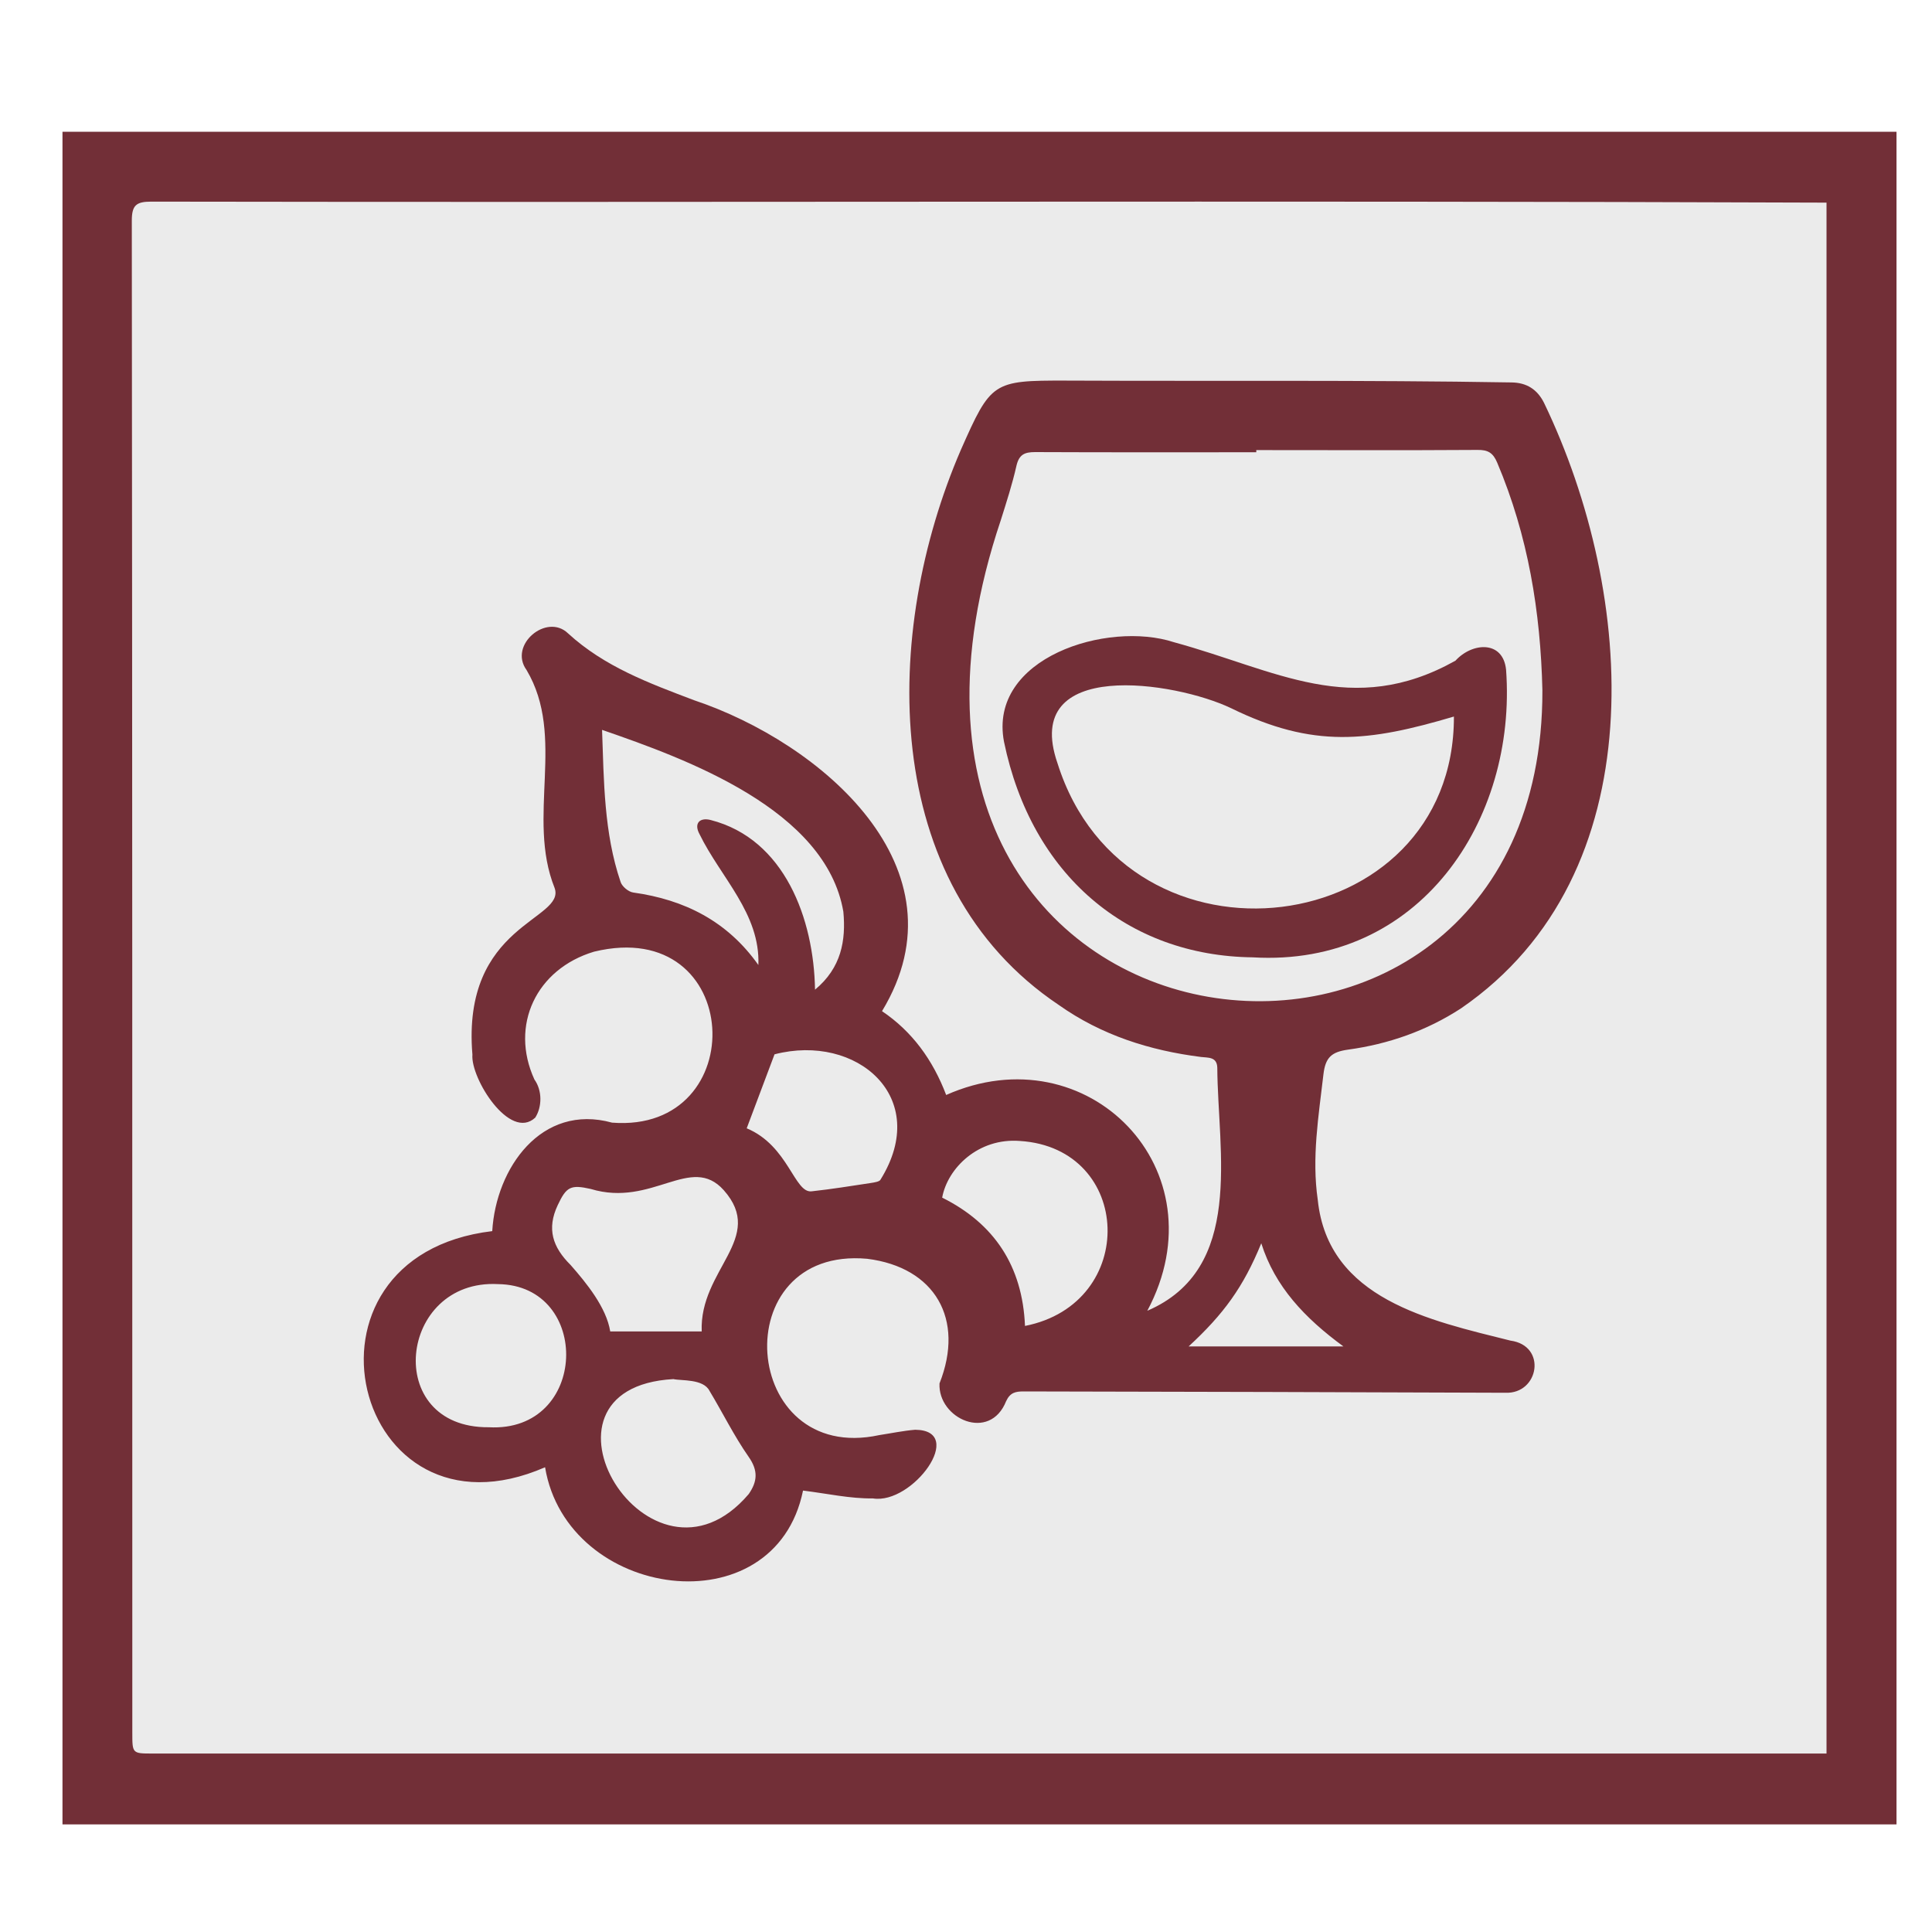
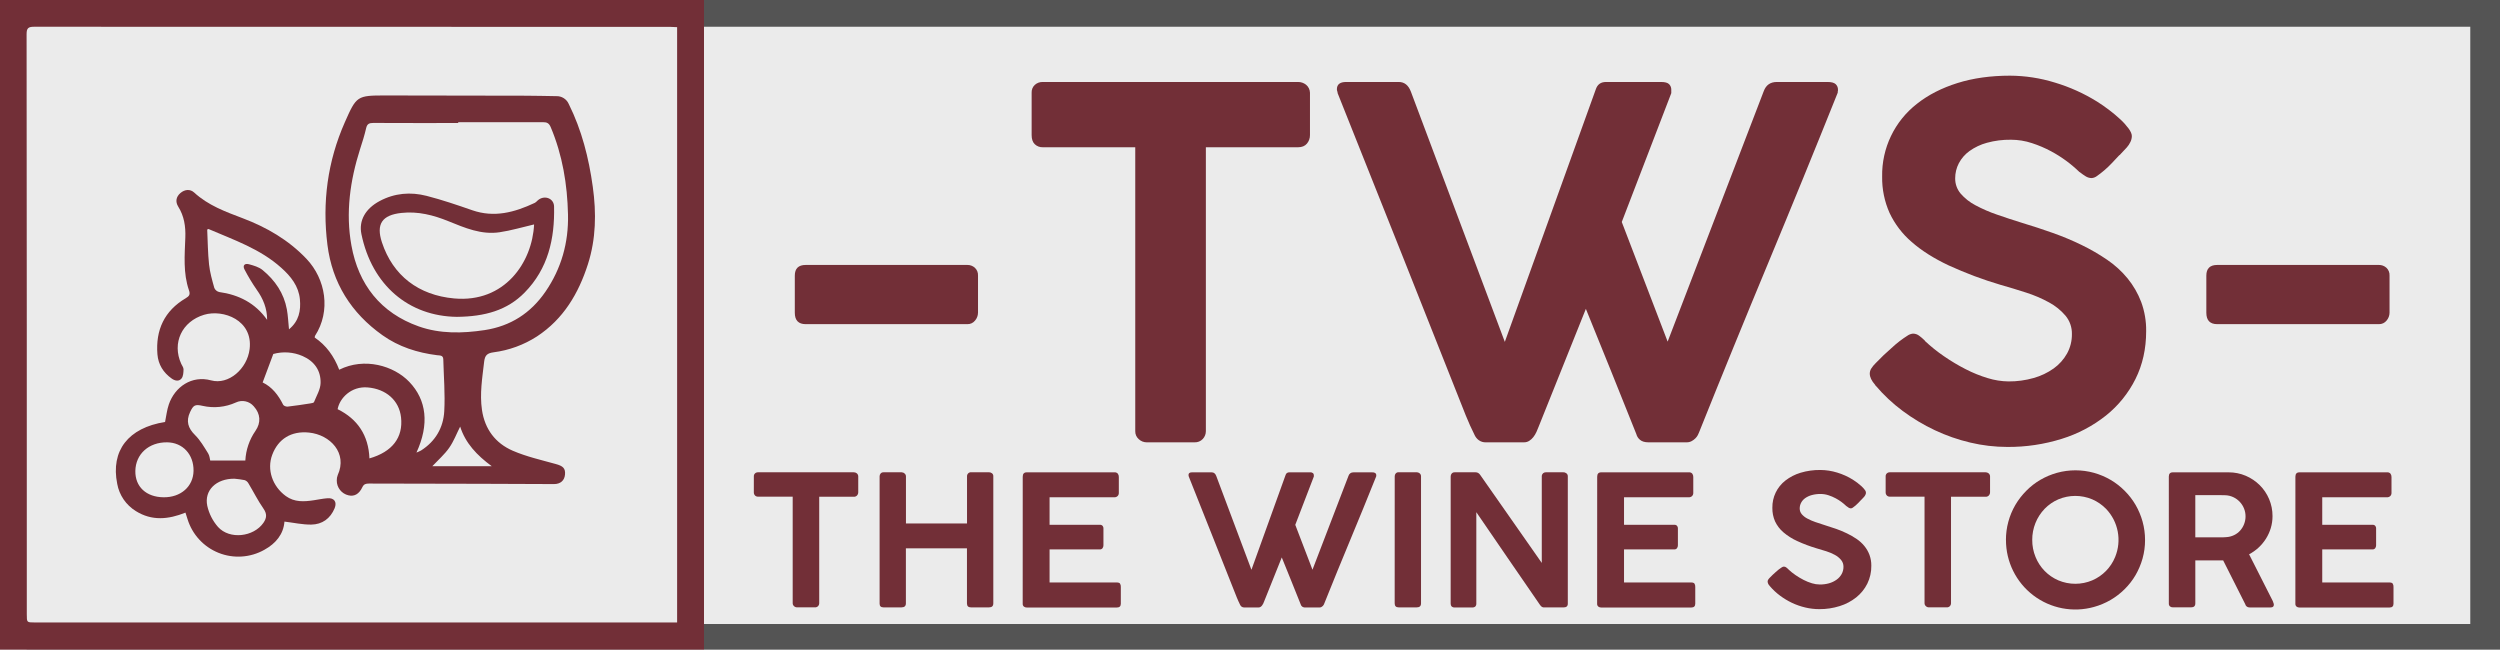
- <svg xmlns="http://www.w3.org/2000/svg" version="1.1" id="LOGO" x="0px" y="0px" viewBox="0 0 1159.4 1159.4" style="enable-background:new 0 0 1159.4 1159.4;" xml:space="preserve">
-   <style type="text/css">
- 	.st0{fill:#EBEBEB;}
- 	.st1{fill:#722F37;}
- </style>
-   <rect id="RECTANGULO_LOGO_INTERNO_1_" x="37.5" y="79.1" class="st0" width="1100.6" height="1015.7" />
+ <svg xmlns="http://www.w3.org/2000/svg" id="LOGO" viewBox="0 0 2060.51 535.46">
+   <defs>
+     <style>.cls-1{fill:#545454;}.cls-2{fill:#ebebeb;}.cls-3{fill:#722f37;}</style>
+   </defs>
+   <rect id="RECTANGULO_TEXTO_EXTERNO" data-name="RECTANGULO TEXTO EXTERNO" class="cls-1" x="21.92" width="2038.59" height="535.46" />
+   <rect id="RECTANGULO_TEXTO_INTERNO" data-name="RECTANGULO TEXTO INTERNO" class="cls-2" x="580.24" y="22.04" width="1455.77" height="492.27" />
+   <g id="TEXTO">
+     <g id="TWS">
+       <path class="cls-3" d="M734.29,1049.61q0-8.8,9-8.8h133.2a9.05,9.05,0,0,1,6.2,2.3,8.23,8.23,0,0,1,2.6,6.5v30.6a10.06,10.06,0,0,1-2.4,6.4,7.78,7.78,0,0,1-6.4,3H743.29q-9,0-9-9.4Z" transform="translate(-79.21 -822.44)" />
+       <path class="cls-3" d="M929.49,898.81a8.26,8.26,0,0,1,2.6-6.4,9.34,9.34,0,0,1,6.6-2.4h210.4a10.48,10.48,0,0,1,6.5,2.2,8.87,8.87,0,0,1,3.3,6.6v35a10.63,10.63,0,0,1-2.5,7q-2.51,3-7.3,3h-76v234a9.37,9.37,0,0,1-2.5,6.4,8.77,8.77,0,0,1-6.9,2.8h-39.4a9.5,9.5,0,0,1-6.5-2.6,8.44,8.44,0,0,1-2.9-6.6v-234h-76.2a9.11,9.11,0,0,1-6.6-2.5c-1.74-1.67-2.6-4.17-2.6-7.5Z" transform="translate(-79.21 -822.44)" />
+       <path class="cls-3" d="M1294.69,1181.21q-2-4-3.9-8.2t-3.5-8.2q-26.4-66.8-52.71-132.9t-52.89-132.7a4.54,4.54,0,0,0-.31-1.6,4.76,4.76,0,0,1-.3-1.6q0-6,7.61-6h43.39q7,0,10,8l77.41,206.2,75-208.2q2-6,8.39-6h45.41q4.8,0,6.59,1.8a6.23,6.23,0,0,1,1.81,4.6v2.8l-40.81,106.2,37.81,98.6,79.19-206.4q2.8-7.61,10.81-7.6h41.8q4.8,0,6.7,1.8a6.07,6.07,0,0,1,1.89,4.6,4,4,0,0,1-.2,1.6v.8q-28.2,70.4-57.19,140.1t-57.2,140.1a19,19,0,0,1-.91,2,10.35,10.35,0,0,1-2,2.7,13.66,13.66,0,0,1-3.09,2.3,8.5,8.5,0,0,1-4.2,1h-31.41q-4.59,0-7-2.1a9,9,0,0,1-3-4.7q-10.39-26-20.69-51.6t-20.9-51.6l-38.8,96.8c-.54,1.47-1.17,3-1.91,4.6a21,21,0,0,1-2.59,4.3,13.47,13.47,0,0,1-3.41,3.1,7.86,7.86,0,0,1-4.29,1.2h-31.41a9.27,9.27,0,0,1-5.89-1.8A10.67,10.67,0,0,1,1294.69,1181.21Z" transform="translate(-79.21 -822.44)" />
+       <path class="cls-3" d="M1803.28,969.21a9.35,9.35,0,0,1-4.8-1.3,47.09,47.09,0,0,1-5-3.5l-.4-.2a104.51,104.51,0,0,0-23.2-17,96.41,96.41,0,0,0-15.9-6.8,54.87,54.87,0,0,0-17.3-2.8,70.94,70.94,0,0,0-19.8,2.5,45,45,0,0,0-14.4,6.8,29.22,29.22,0,0,0-8.8,10.1,26.62,26.62,0,0,0-3,12.4,19.08,19.08,0,0,0,4.5,12.6,41.52,41.52,0,0,0,12.2,9.6,118.74,118.74,0,0,0,17.7,7.7q10,3.5,21,6.9,12.6,3.79,25,8.2a227.31,227.31,0,0,1,23.7,9.9,166.16,166.16,0,0,1,21.1,12.2,79.77,79.77,0,0,1,16.9,15.4,70.23,70.23,0,0,1,11.2,19.4,67,67,0,0,1,4.1,24.1q0,21.79-8.8,39.4a90,90,0,0,1-24.3,30.1,111.71,111.71,0,0,1-36.4,19.2,146.46,146.46,0,0,1-44.9,6.7,132.3,132.3,0,0,1-30.6-3.6,148.59,148.59,0,0,1-29.2-10.2,155.08,155.08,0,0,1-26.5-15.9,133.09,133.09,0,0,1-22.3-20.9v.2l-.4-.8q-4.4-5-4.4-9.2a8,8,0,0,1,1.2-4.2,23.91,23.91,0,0,1,3.6-4.4l6.6-6.6q3-2.6,6.4-5.8a87.51,87.51,0,0,1,6.8-5.8q3.4-2.59,6.3-4.4a9.72,9.72,0,0,1,4.7-1.8,8.48,8.48,0,0,1,5.2,1.8,37.48,37.48,0,0,1,4,3.4l.8.8h-.2a132.65,132.65,0,0,0,15.7,12.6,158.41,158.41,0,0,0,17.9,10.7,107.48,107.48,0,0,0,18.3,7.4,60.29,60.29,0,0,0,17.1,2.7,73.16,73.16,0,0,0,20.6-2.8,53.34,53.34,0,0,0,16.6-7.9,37.89,37.89,0,0,0,11-12.3,32.34,32.34,0,0,0,4-16,22.94,22.94,0,0,0-5.2-15.1,47.29,47.29,0,0,0-13.6-11,105.15,105.15,0,0,0-18.9-8.1q-10.5-3.4-21.1-6.4a319,319,0,0,1-42.7-16q-18.3-8.6-30.5-19.3a71.83,71.83,0,0,1-18.3-24,70.86,70.86,0,0,1-6.1-29.9,74.33,74.33,0,0,1,28.8-60.1q13.8-10.9,33.2-17t43.4-6.1a127.08,127.08,0,0,1,37,5.7,144.32,144.32,0,0,1,34.8,15.7q4.8,3,9.8,6.8t9.2,7.7a53.74,53.74,0,0,1,6.9,7.6c1.8,2.46,2.7,4.57,2.7,6.3a11.28,11.28,0,0,1-1.2,4.9,18.8,18.8,0,0,1-3,4.5l-6,6.4v-.2l-6.2,6.6a76.59,76.59,0,0,1-6.4,6.1c-2.13,1.8-4.07,3.3-5.8,4.5A8.27,8.27,0,0,1,1803.28,969.21Z" transform="translate(-79.21 -822.44)" />
+       <path class="cls-3" d="M1897.68,1049.61q0-8.8,9-8.8h133.2a9.07,9.07,0,0,1,6.2,2.3,8.23,8.23,0,0,1,2.6,6.5v30.6a10.06,10.06,0,0,1-2.4,6.4,7.79,7.79,0,0,1-6.4,3h-133.2q-9,0-9-9.4Z" transform="translate(-79.21 -822.44)" />
+     </g>
+     <g id="THE_WINE_STORE" data-name="THE WINE STORE">
+       <path class="cls-3" d="M700.53,1215a3.14,3.14,0,0,1,1-2.41,3.56,3.56,0,0,1,2.48-.89h78.9a3.9,3.9,0,0,1,2.43.82,3.31,3.31,0,0,1,1.24,2.48v13.12a4,4,0,0,1-.94,2.63,3.34,3.34,0,0,1-2.73,1.12h-28.5v87.75a3.53,3.53,0,0,1-.94,2.4,3.3,3.3,0,0,1-2.59,1H736.08a3.52,3.52,0,0,1-2.44-1,3.14,3.14,0,0,1-1.09-2.47v-87.75H704a3.42,3.42,0,0,1-2.48-.94,3.72,3.72,0,0,1-1-2.81Z" transform="translate(-79.21 -822.44)" />
+       <path class="cls-3" d="M804.18,1215a3.44,3.44,0,0,1,.85-2.29,2.92,2.92,0,0,1,2.36-1h15a3.58,3.58,0,0,1,2.39,1,3,3,0,0,1,1.12,2.33v38.84h50.33V1215a3.3,3.3,0,0,1,.89-2.33,3.1,3.1,0,0,1,2.39-1h14.73a4,4,0,0,1,2.58.86,2.85,2.85,0,0,1,1.08,2.36v104.85q0,3.3-3.51,3.3H879.46q-3.29,0-3.28-3.3v-45.37H825.85v45.37q0,3.3-3.66,3.3h-14.8q-3.21,0-3.21-3.07Z" transform="translate(-79.21 -822.44)" />
+       <path class="cls-3" d="M922.15,1215.33q0-3.58,3.3-3.59h72.3a3.24,3.24,0,0,1,2.77,1.09,4.4,4.4,0,0,1,.83,2.74v13.25a3.49,3.49,0,0,1-.94,2.41,3.57,3.57,0,0,1-2.81,1.06H944.27V1255h41.1a3,3,0,0,1,2.4.64,3.37,3.37,0,0,1,.9,2.66v13.57a4,4,0,0,1-.75,2.41,2.74,2.74,0,0,1-2.4,1H944.27v27.23h55.28c1.4,0,2.32.3,2.77.9a4.68,4.68,0,0,1,.68,2.79V1320q0,3.16-3.3,3.16H925.45a3.72,3.72,0,0,1-2.33-.75,2.83,2.83,0,0,1-1-2.4Z" transform="translate(-79.21 -822.44)" />
+       <path class="cls-3" d="M1101.32,1320.94c-.5-1-1-2-1.46-3.08s-.91-2.07-1.31-3.07q-9.9-25.05-19.77-49.84T1059,1215.19a1.7,1.7,0,0,0-.12-.61,1.71,1.71,0,0,1-.11-.59q0-2.25,2.85-2.25h16.28q2.63,0,3.75,3l29,77.32,28.13-78.07a3,3,0,0,1,3.15-2.25h17a3.51,3.51,0,0,1,2.48.67,2.34,2.34,0,0,1,.67,1.72v1.06l-15.3,39.82,14.18,37,29.7-77.41a4,4,0,0,1,4-2.84h15.67a3.63,3.63,0,0,1,2.51.67,2.26,2.26,0,0,1,.72,1.72,1.56,1.56,0,0,1-.08.61v.3q-10.57,26.4-21.45,52.53t-21.45,52.54a6,6,0,0,1-.34.75,3.63,3.63,0,0,1-.75,1,5,5,0,0,1-1.16.87,3.17,3.17,0,0,1-1.57.37H1155a3.83,3.83,0,0,1-2.62-.79,3.33,3.33,0,0,1-1.13-1.76q-3.9-9.75-7.76-19.35t-7.84-19.35l-14.55,36.3c-.2.55-.44,1.13-.71,1.72a7.84,7.84,0,0,1-1,1.62,5.15,5.15,0,0,1-1.27,1.16,3,3,0,0,1-1.61.45h-11.78a3.52,3.52,0,0,1-2.21-.67A4,4,0,0,1,1101.32,1320.94Z" transform="translate(-79.21 -822.44)" />
+       <path class="cls-3" d="M1228.74,1215a3.48,3.48,0,0,1,.83-2.33,3,3,0,0,1,2.46-1h14.88a3.82,3.82,0,0,1,2.39.89,3,3,0,0,1,1.12,2.41v104.77q0,3.3-3.51,3.3H1232q-3.29,0-3.29-3.3Z" transform="translate(-79.21 -822.44)" />
+       <path class="cls-3" d="M1274.87,1215.11a3.51,3.51,0,0,1,.86-2.4,3.09,3.09,0,0,1,2.44-1h17.25a4.33,4.33,0,0,1,2,.48,5,5,0,0,1,1.68,1.54q12.83,18.3,25.43,36.34t25.42,36.34v-71.86a3.34,3.34,0,0,1,1.13-2.09,3.27,3.27,0,0,1,2.17-.75h14.48a4,4,0,0,1,2.59.89,3,3,0,0,1,1.08,2.41v105q0,3.07-3.52,3.07h-16.28c-1.1,0-2.12-.67-3.07-2q-13.2-19.12-26.29-38.21T1296,1244.58v75.23a3.45,3.45,0,0,1-.79,2.48,3.56,3.56,0,0,1-2.66.82h-14.4a3.26,3.26,0,0,1-2.51-.86,3.36,3.36,0,0,1-.79-2.37Z" transform="translate(-79.21 -822.44)" />
+       <path class="cls-3" d="M1395.62,1215.33q0-3.58,3.3-3.59h72.3a3.24,3.24,0,0,1,2.77,1.09,4.4,4.4,0,0,1,.83,2.74v13.25a3.53,3.53,0,0,1-.94,2.41,3.58,3.58,0,0,1-2.81,1.06h-53.33V1255h41.1a3,3,0,0,1,2.4.64,3.37,3.37,0,0,1,.9,2.66v13.57a4,4,0,0,1-.75,2.41,2.74,2.74,0,0,1-2.4,1h-41.25v27.23H1473c1.4,0,2.32.3,2.77.9a4.68,4.68,0,0,1,.68,2.79V1320q0,3.16-3.3,3.16h-74.25a3.72,3.72,0,0,1-2.33-.75,2.83,2.83,0,0,1-1-2.4Z" transform="translate(-79.21 -822.44)" />
+       <path class="cls-3" d="M1604.79,1241.44a3.53,3.53,0,0,1-1.8-.49,17.12,17.12,0,0,1-1.87-1.32l-.15-.07a39.3,39.3,0,0,0-8.7-6.37,37.38,37.38,0,0,0-6-2.56,20.83,20.83,0,0,0-6.48-1.05,26.83,26.83,0,0,0-7.43.94,17.14,17.14,0,0,0-5.4,2.55,11.06,11.06,0,0,0-3.3,3.79,10,10,0,0,0-1.12,4.65,7.21,7.21,0,0,0,1.68,4.73,15.56,15.56,0,0,0,4.58,3.59,43.62,43.62,0,0,0,6.64,2.89c2.49.88,5.12,1.74,7.87,2.59q4.73,1.43,9.38,3.07a86.55,86.55,0,0,1,8.88,3.72,62,62,0,0,1,7.92,4.57,30,30,0,0,1,6.33,5.78,26,26,0,0,1,4.2,7.27,25,25,0,0,1,1.54,9,32.6,32.6,0,0,1-3.3,14.78,33.71,33.71,0,0,1-9.11,11.28,41.76,41.76,0,0,1-13.65,7.2,54.74,54.74,0,0,1-16.84,2.52,50.07,50.07,0,0,1-11.47-1.35,55.51,55.51,0,0,1-11-3.83,58.29,58.29,0,0,1-9.94-6,49.87,49.87,0,0,1-8.36-7.84v.07l-.15-.3a5.37,5.37,0,0,1-1.65-3.45,3,3,0,0,1,.45-1.57,8.92,8.92,0,0,1,1.35-1.65l2.47-2.47c.75-.65,1.55-1.38,2.4-2.18s1.7-1.52,2.55-2.18,1.64-1.2,2.36-1.64a3.71,3.71,0,0,1,1.77-.68,3.21,3.21,0,0,1,2,.68,13.92,13.92,0,0,1,1.5,1.27l.3.3h-.08a49.3,49.3,0,0,0,5.89,4.73,59.73,59.73,0,0,0,6.71,4,40.39,40.39,0,0,0,6.86,2.77,22.52,22.52,0,0,0,6.42,1,27.49,27.49,0,0,0,7.72-1,20,20,0,0,0,6.23-3,14.13,14.13,0,0,0,4.12-4.61,12.14,12.14,0,0,0,1.5-6,8.59,8.59,0,0,0-2-5.66,17.75,17.75,0,0,0-5.1-4.13,40.22,40.22,0,0,0-7.09-3q-3.93-1.26-7.91-2.39a118.89,118.89,0,0,1-16-6,48.67,48.67,0,0,1-11.44-7.24,26.88,26.88,0,0,1-6.86-9A26.52,26.52,0,0,1,1540,1241a27.84,27.84,0,0,1,10.8-22.54,38.5,38.5,0,0,1,12.45-6.38,54.32,54.32,0,0,1,16.28-2.28,47.83,47.83,0,0,1,13.87,2.13,54.32,54.32,0,0,1,13,5.89q1.8,1.13,3.68,2.55a44.59,44.59,0,0,1,3.45,2.89,19.32,19.32,0,0,1,2.58,2.85,3.51,3.51,0,0,1,.57,4.2,7.23,7.23,0,0,1-1.13,1.69l-2.25,2.39v-.07l-2.32,2.48a29.55,29.55,0,0,1-2.4,2.28c-.8.68-1.53,1.24-2.18,1.69A3.12,3.12,0,0,1,1604.79,1241.44Z" transform="translate(-79.21 -822.44)" />
+       <path class="cls-3" d="M1633.37,1215a3.14,3.14,0,0,1,1-2.41,3.53,3.53,0,0,1,2.47-.89h78.9a3.9,3.9,0,0,1,2.44.82,3.31,3.31,0,0,1,1.24,2.48v13.12a4,4,0,0,1-.94,2.63,3.34,3.34,0,0,1-2.74,1.12h-28.5v87.75a3.52,3.52,0,0,1-.93,2.4,3.3,3.3,0,0,1-2.59,1h-14.77a3.5,3.5,0,0,1-2.44-1,3.14,3.14,0,0,1-1.09-2.47v-87.75h-28.58a3.4,3.4,0,0,1-2.47-.94,3.72,3.72,0,0,1-1-2.81Z" transform="translate(-79.21 -822.44)" />
+       <path class="cls-3" d="M1732.51,1267.54a57.19,57.19,0,0,1,7.8-29,58.73,58.73,0,0,1,9-11.62,55.55,55.55,0,0,1,11.58-9,58.91,58.91,0,0,1,13.69-5.78,57.29,57.29,0,0,1,30.45,0,58.72,58.72,0,0,1,13.69,5.78,56.59,56.59,0,0,1,11.62,9,57.26,57.26,0,0,1,9,11.62,59.25,59.25,0,0,1,5.77,13.73,56.56,56.56,0,0,1,2.06,15.3,55.66,55.66,0,0,1-2.06,15.22,59.27,59.27,0,0,1-5.77,13.66,55.94,55.94,0,0,1-9,11.58,57.51,57.51,0,0,1-11.62,8.93,58.2,58.2,0,0,1-13.69,5.74,57.14,57.14,0,0,1-72.49-55.2Zm21.68-.16a36.53,36.53,0,0,0,2.74,14.18,35.79,35.79,0,0,0,7.5,11.48,35.4,35.4,0,0,0,11.25,7.72,35.93,35.93,0,0,0,28,0,35.4,35.4,0,0,0,18.82-19.2,37,37,0,0,0-7.54-39.79,35.76,35.76,0,0,0-11.28-7.76,35.93,35.93,0,0,0-28,0,35.18,35.18,0,0,0-11.25,7.76,36.72,36.72,0,0,0-10.24,25.61Z" transform="translate(-79.21 -822.44)" />
+       <path class="cls-3" d="M1866.76,1215.26q0-3.52,3.3-3.52H1916a35.56,35.56,0,0,1,14.18,2.84,37.22,37.22,0,0,1,11.51,7.73,35.9,35.9,0,0,1,7.73,11.48,35.46,35.46,0,0,1,2.81,14,34.1,34.1,0,0,1-1.43,9.9,35.78,35.78,0,0,1-4,8.78,36.48,36.48,0,0,1-13.88,12.82l19.5,38.48a6,6,0,0,0,.53,1.5,3.45,3.45,0,0,1,.37,1.57c0,1.5-.87,2.25-2.62,2.25h-17.4a3.54,3.54,0,0,1-3.6-2.78l-18.15-36c-.8,0-1.67,0-2.59,0s-2.2,0-3.83,0h-16.53v35.47c0,2.16-1.15,3.23-3.45,3.23h-15.08a3.49,3.49,0,0,1-2.4-.79,3.06,3.06,0,0,1-.9-2.44Zm63.23,32.66a16.85,16.85,0,0,0-1.2-6.25,17.6,17.6,0,0,0-3.38-5.42,17.37,17.37,0,0,0-5.17-3.89,17,17,0,0,0-6.53-1.73l-5.13-.11q-2.52,0-5.22,0h-14.77v34.8h22.61a25.76,25.76,0,0,0,2.81-.16,17.21,17.21,0,0,0,6.49-1.64,16,16,0,0,0,5.06-3.78,17.49,17.49,0,0,0,3.27-5.39A17.8,17.8,0,0,0,1930,1247.92Z" transform="translate(-79.21 -822.44)" />
+       <path class="cls-3" d="M1971.09,1215.33q0-3.58,3.3-3.59h72.3a3.24,3.24,0,0,1,2.77,1.09,4.4,4.4,0,0,1,.83,2.74v13.25a3.53,3.53,0,0,1-.94,2.41,3.58,3.58,0,0,1-2.81,1.06h-53.33V1255h41.1a3,3,0,0,1,2.4.64,3.37,3.37,0,0,1,.9,2.66v13.57a4,4,0,0,1-.75,2.41,2.74,2.74,0,0,1-2.4,1h-41.25v27.23h55.28c1.4,0,2.32.3,2.77.9a4.68,4.68,0,0,1,.68,2.79V1320q0,3.16-3.3,3.16h-74.25a3.72,3.72,0,0,1-2.33-.75,2.83,2.83,0,0,1-1-2.4Z" transform="translate(-79.21 -822.44)" />
+     </g>
+   </g>
+   <rect id="RECTANGULO_LOGO_INTERNO" data-name="RECTANGULO LOGO INTERNO" class="cls-2" width="580.24" height="535.46" />
  <g id="DIBUJO">
-     <path class="st1" d="M567.8,657.1c84.8-37.7,165.8,44.9,120.7,129.5c58.5-25.2,42.3-95,42-145.9c-0.2-6.6-5.5-5.9-9.7-6.4   c-30.9-3.9-59.8-13.1-85.4-31.2C526.9,530.4,529.5,379,576.6,270c18.1-40.9,19.1-41.7,63-41.6c89.1,0.4,178.2-0.4,267.4,1.1   c9.1,0.1,15.5,4.1,19.6,12.3c55.2,114.7,67.3,282.8-49.8,363.3c-20.7,13.5-43.7,21.5-67.9,24.8c-9.9,1.4-13.5,4.7-14.7,14.8   c-2.9,25.1-7.1,50-3.4,75.4c6.2,59.6,67.3,72.3,115.6,84.4c22.1,3,17.2,32.1-3,31.3c-96.4-0.4-192.8-0.6-289.2-0.8   c-4.8,0-8,0.7-10.4,5.8c-9.8,24.7-41,10.6-40-10.6c15.3-38.6-2.7-69.7-43.4-74.8c-85.8-7.7-76.3,123.9,7.3,105.8   c7.2-1.1,14.3-2.6,21.5-3.2c31.1,0.3-1.5,45.1-25.4,41.2c-13.6,0.2-27.3-2.9-41.9-4.7c-16.9,82.9-141.6,65.6-154.8-14   C211.8,930.8,168.5,754,295.4,738.8c2.2-37.7,29.4-76.8,71.9-65.1c84.5,6.6,79.4-124.5-10.8-102.6c-34.7,10.4-50.7,44.2-35.8,76.7   c4.8,6.7,4.6,16.5,0.5,22.9c-15.3,14.2-38.9-23.7-37.7-37.8c-6.6-78.7,56.4-80.6,49.3-100.1c-17-42.5,7-90.6-16.8-130.7   c-11-15.1,12.1-34.4,24.9-22c21.8,20,48.7,29.9,75.6,40.1c75.9,25.4,164.9,100.6,112.8,186.6C547.3,618.9,559.8,636,567.8,657.1z    M753.9,270.1c0,0.4,0,0.9,0,1.3c-44.2,0-88.5,0.1-132.7-0.1c-6.3,0-9.6,1.4-11.2,8.1c-2.5,11.1-6,21.9-9.4,32.7   c-113.8,338.6,325.7,388.1,325,102.2c-1.1-47.2-8.6-92.9-27.1-136.6c-2.5-6-5.6-7.8-11.9-7.7C842.3,270.3,798.1,270.1,753.9,270.1z    M455.1,579.1c1.2-30.8-22.6-52.5-35.3-78.5c-3.6-6.6,0.2-10.2,6.7-8.5c44.4,11.4,61.9,59.4,62.6,101.8   c15.8-13.1,18.6-29.5,17-46.8C495.6,485.8,412,455.5,361.3,438c1.1,30.6,1.1,61.8,11.1,91.2c0.8,2.7,4.7,6,7.6,6.4   C410.8,539.9,436.5,552.8,455.1,579.1z M421.1,799c-1.5-37.2,38.8-56,13.2-84.8c-19.7-22-42.8,10.5-79.8-0.7   c-12-2.7-14.6-1.4-19.8,9.7c-6.7,14.2-3.1,25.2,7.7,35.9c9.5,10.8,21.5,25.5,23.8,39.9C384.9,799,402.3,799,421.1,799z    M615.1,795.7c68.3-13.5,64.8-106.7-3-111c-25.1-2-43.5,16.4-46.7,34C596.5,734.2,613.6,759.6,615.1,795.7z M293.3,856.5   c59.9,3.3,62-85.2,5.6-85.9C239.1,767.4,229.3,857,293.3,856.5z M404.1,827.6c-94.6,5.3-14,138.5,45.2,69c5.2-7.5,5.8-14,0-22.3   c-8.8-12.6-15.6-26.5-23.5-39.6C422.1,827.3,408.8,828.7,404.1,827.6z M448.1,677.1c25.2,10.5,28.6,39.3,39.1,37.8   c11.9-1.3,23.7-3.2,35.5-5c2-0.3,5.2-0.8,5.7-2c30.7-49.4-14.3-88-63.6-75.2C459.2,647.5,453.9,661.6,448.1,677.1z M713.3,808   c30.5,0,60.6,0,92.9,0c-23.2-17-41.1-35.9-49.3-61.9C746.1,772.5,734.3,788.6,713.3,808z" />
-     <path class="st1" d="M751.7,574.5c-75-0.9-132.7-49.3-149.2-129.4c-9.6-50.4,62.1-72.8,102-59.7c61.3,16.7,106.8,45.8,168.9,11.1   c10.1-11.1,28.6-12.3,30.4,5.4C910.4,492.1,851.9,580.5,751.7,574.5z M872.5,430c-51.3,15.2-84.3,19.2-133.7-5   c-33.6-16.1-126.2-30.4-104.2,33C676.3,590.4,872.8,564.8,872.5,430z" />
-     <path class="st1" d="M1138.1,1094.8c-367.1,0-733.4,0-1100.6,0c0-338.4,0-676.8,0-1015.7c366.6,0,733.1,0,1100.6,0   C1138.1,417.3,1138.1,755.6,1138.1,1094.8z M1096.1,121.6c-335.1-1.3-670.2,0-1005.3-0.6c-9,0-11.7,2.1-11.7,11.4   c0.3,302.5,0.3,604.9,0.3,907.4c0,12.5,0,12.5,12.2,12.5c334.8,0,669.6,0,1004.5,0C1096.1,741.5,1096.1,431.9,1096.1,121.6z" />
+     <path class="cls-3" d="M358.79,1127.17c20.83-10.41,45-3.32,57.74,10,14.36,15,16.64,35,5.92,58.29a33.28,33.28,0,0,0,3.83-1.75c11.83-7.54,18.34-18.79,19.09-32.33.79-14.22-.43-28.54-.8-42.82-.09-3.48-2.91-3.09-5.11-3.36-16.27-2.05-31.53-6.9-45-16.46-25.82-18.31-41.44-43.17-45.38-74.52-4.38-34.86.07-68.75,14.38-101.1,9.53-21.58,10.06-22,33.2-22q58,.06,116,.2c8.33,0,16.66.28,25,.37a10.8,10.8,0,0,1,10.34,6.5c10.72,21.55,16.51,44.49,19.79,68.22,3,21.56,2.66,42.85-4,63.74-7.77,24.25-20.21,45.26-42,59.57a86.29,86.29,0,0,1-35.82,13.1c-5.23.72-7.12,2.48-7.73,7.8-1.52,13.24-3.76,26.35-1.78,39.76,2.35,15.86,11.1,27.36,25.34,33.54,11.32,4.91,23.62,7.66,35.59,11,5.78,1.59,7.94,3.46,7.51,8.58-.42,4.91-3.64,7.92-9.09,7.92-19.66,0-39.32-.18-59-.23-31.16-.08-62.32-.09-93.48-.2-2.53,0-4.23.39-5.47,3-2.67,5.7-6.7,7.84-11.34,6.72a12.43,12.43,0,0,1-9.74-12.29,11.4,11.4,0,0,1,.77-4.37c8.32-18.17-6.24-33.28-23.62-35.08-14.59-1.5-25.43,5.19-30.34,18.31-4.55,12.11.07,25.91,11.18,34,7.13,5.17,15,4.69,23,3.48,3.78-.57,7.55-1.38,11.35-1.67,5.56-.43,8,3.07,5.9,8.22-3.54,8.56-10.25,13.38-19.27,13.5-7.18.09-14.39-1.54-22.09-2.47-.78,10.27-7,18-16.64,23.29a43.76,43.76,0,0,1-63.22-25.24c-.55-1.7-1.09-3.41-1.74-5.45-14,5.66-27.69,7-40.87-1.25a33.35,33.35,0,0,1-15.36-22.45c-5.52-27.37,9.1-46.21,39.43-51,1-4.84,1.51-9.84,3.1-14.47,5-14.53,18.93-24.15,34.81-19.83,14.45,3.94,29.79-9.49,31.78-25.79,2.92-23.83-21.68-33-37.49-28.29-18.29,5.48-26.71,23.28-18.87,40.46.69,1.51,1.92,3.06,1.89,4.56-.06,2.55-.2,5.67-1.64,7.49-2.09,2.61-5.31,2.07-8.1.09-6.95-4.91-11.11-11.65-11.78-20-1.6-20,5.73-35.86,23.33-46.21,3-1.78,3.85-3.16,2.67-6.56-4.91-14.21-3.52-28.94-3-43.56.32-9-.93-17.54-5.84-25.37-2.59-4.14-1.72-8.19,1.78-11.2s8-3.53,11.37-.42c11.48,10.56,25.69,15.76,39.88,21.13,19.84,7.51,37.85,17.92,52.63,33.48,15.89,16.7,20.34,43,7.05,63.52-.16.24-.11.63-.23,1.39C348,1107,354.54,1116,358.79,1127.17Zm98.08-204v.67c-23.33,0-46.65.06-70-.07-3.34,0-5.07.74-5.88,4.28-1.33,5.83-3.14,11.56-5,17.26-8.25,25.93-12,52.5-7.16,79.33,5.8,32.35,24.15,55.74,55.59,66.85,17.51,6.18,36,5.78,54.35,3,21.35-3.29,37.88-14,50-31.62,13.12-19.12,19.12-40.42,18.59-63.61-.56-24.86-4.53-49-14.26-72.05-1.33-3.14-3-4.09-6.28-4.07C503.53,923.21,480.2,923.15,456.87,923.15Zm-157.5,162.9c.05-9.28-3.2-17.33-8.56-24.82a156.21,156.21,0,0,1-10-16.56c-1.9-3.48.11-5.39,3.54-4.47,3.94,1.06,8.26,2.3,11.3,4.8,10.27,8.46,17.57,19.08,20,32.44.93,5.13,1.13,10.38,1.75,16.41,8.33-6.89,9.82-15.53,9-24.68-1-10.92-7.48-19-15.33-26-17.35-15.61-39.11-23-60-32-.19-.08-.56.24-1.08.47.46,9.53.5,19.19,1.52,28.74.7,6.54,2.56,13,4.34,19.36a5.83,5.83,0,0,0,4,3.36C276,1065.37,289.54,1072.16,299.37,1086.05ZM281.42,1202a47.11,47.11,0,0,1,8.34-24.43c4.71-6.8,4.19-14.08-1.4-20.25a12.34,12.34,0,0,0-14.77-3.14,43.08,43.08,0,0,1-27.28,2.79c-6.3-1.45-7.71-.72-10.44,5.11-3.51,7.51-1.63,13.3,4.06,18.91,4.36,4.3,7.52,9.88,10.83,15.13,1.24,2,1.37,4.61,1.72,5.88Zm102.28-1.74c18.94-5.42,27.88-17.29,26.05-33.83-1.55-14-12.4-23.46-27.64-24.68-13.25-1.06-22.93,8.65-24.63,17.94C373.93,1167.8,382.94,1181.22,383.7,1200.21ZM214,1232.3c14.25.17,24.54-8.91,24.73-21.82.2-13.52-8.93-23.35-21.79-23.47-15.07-.15-25.92,9.62-26.18,23.57C190.55,1223.59,199.69,1232.13,214,1232.3ZM272.48,1217c-15.21-.18-25.11,9.74-22.43,22.35a39.45,39.45,0,0,0,8.86,17.42c9.52,10.56,29.3,8.26,37.42-3.41,2.75-4,3.06-7.39,0-11.76-4.62-6.62-8.23-13.94-12.41-20.88a5.67,5.67,0,0,0-3.12-2.57A81.54,81.54,0,0,0,272.48,1217Zm23.21-79.34c7.72,3.7,12.94,10.38,16.88,18.33.47,1,2.53,1.71,3.74,1.58,6.25-.7,12.47-1.69,18.7-2.64,1.07-.17,2.76-.42,3-1.08,2.07-5.17,5.29-10.41,5.43-15.69.28-10.29-5.14-18-14.79-22.24a36.13,36.13,0,0,0-24.19-1.73Zm139.79,69h49c-12.25-9-21.67-19-26-32.62-3,5.93-5.33,12.21-9.06,17.5C445.57,1197.06,440.36,1201.54,435.48,1206.74Z" transform="translate(-79.21 -822.44)" />
+     <path class="cls-3" d="M455.76,1083.59c-39.55-.48-70-26-78.67-68.22-2.31-11.26,3.41-21,15-27.21,12.35-6.61,25.52-7.69,38.76-4.28,12.69,3.27,25.15,7.51,37.54,11.82,18.22,6.35,35,1.74,51.48-6,1.3-.61,2.23-2,3.45-2.81,5.32-3.66,12.4-.72,12.55,5.67.64,26.62-4.92,51.39-24.31,71.06C497.2,1078.24,478.86,1083.36,455.76,1083.59Zm63.65-76.17c-9.55,2.21-18.94,5.05-28.54,6.46-14.94,2.19-28.48-3.6-41.93-9.07-12.48-5.07-25.18-8.37-38.88-6.87-16,1.75-21,9.16-16.07,24.24,9.1,27.57,30.31,43.57,59.51,46.23C495.13,1072.2,517.93,1038.75,519.41,1007.42Z" transform="translate(-79.21 -822.44)" />
+     <path class="cls-3" d="M659.45,1357.91H79.21V822.44H659.45ZM637.29,844.83c-2-.09-3.8-.24-5.59-.24q-262.2,0-524.39-.1c-4.72,0-6.18,1.1-6.18,6q.23,239.19.17,478.39c0,6.57,0,6.59,6.42,6.59H637.29Z" transform="translate(-79.21 -822.44)" />
  </g>
</svg>
